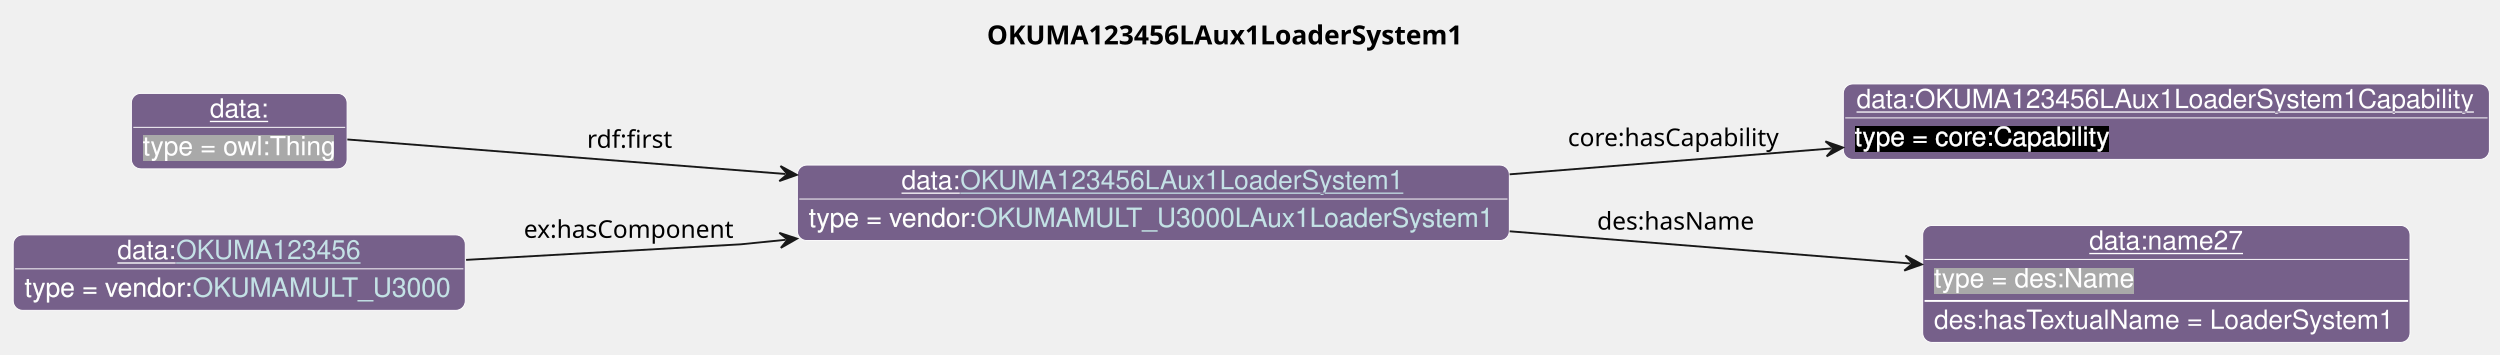
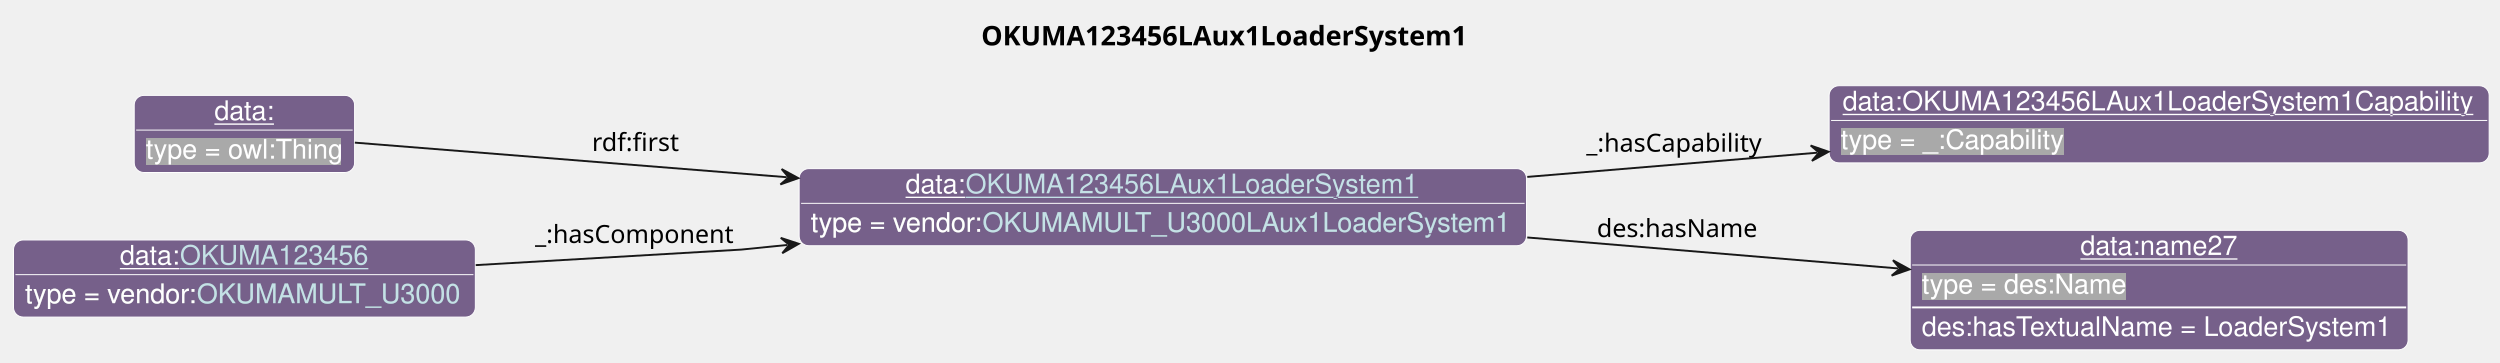
- <svg xmlns="http://www.w3.org/2000/svg" xmlns:xlink="http://www.w3.org/1999/xlink" contentStyleType="text/css" data-diagram-type="CLASS" height="188px" preserveAspectRatio="none" style="width:1325px;height:188px;background:#FFFFFF;" version="1.1" viewBox="0 0 1325 188" width="1325px" zoomAndPan="magnify">
+ <svg xmlns="http://www.w3.org/2000/svg" xmlns:xlink="http://www.w3.org/1999/xlink" contentStyleType="text/css" data-diagram-type="CLASS" height="188px" preserveAspectRatio="none" style="width:1297px;height:188px;background:#FFFFFF;" version="1.1" viewBox="0 0 1297 188" width="1297px" zoomAndPan="magnify">
  <defs>
-     <filter height="1" id="b19aykvbbzoegp0" width="1" x="0" y="0">
+     <filter height="1" id="b16e02qogx8ahy0" width="1" x="0" y="0">
      <feFlood flood-color="#76608A" result="flood" />
      <feComposite in="SourceGraphic" in2="flood" operator="over" />
    </filter>
-     <filter height="1" id="b19aykvbbzoegp1" width="1" x="0" y="0">
-       <feFlood flood-color="#000000" result="flood" />
-       <feComposite in="SourceGraphic" in2="flood" operator="over" />
-     </filter>
-     <filter height="1" id="b19aykvbbzoegp2" width="1" x="0" y="0">
+     <filter height="1" id="b16e02qogx8ahy1" width="1" x="0" y="0">
      <feFlood flood-color="#A9A9A9" result="flood" />
      <feComposite in="SourceGraphic" in2="flood" operator="over" />
    </filter>
  </defs>
  <g>
    <g class="title" data-source-line="13">
-       <text fill="#000000" font-family="sans-serif" font-size="14" font-weight="bold" lengthAdjust="spacing" textLength="265.275" x="523.052" y="23.535">OKUMA123456LAux1LoaderSystem1</text>
+       <text fill="#000000" font-family="sans-serif" font-size="14" font-weight="bold" lengthAdjust="spacing" textLength="265.275" x="509.052" y="23.535">OKUMA123456LAux1LoaderSystem1</text>
    </g>
    <g class="entity" data-entity="o0" data-source-line="131" data-uid="ent0002" id="entity_o0">
-       <rect fill="#76608A" height="40" rx="5" ry="5" style="stroke:#FFFFFF;stroke-width:0.5;" width="377.353" x="422.6" y="87.488" />
-       <text fill="#FFFFFF" font-family="Helvetica" font-size="14" lengthAdjust="spacing" text-decoration="underline" textLength="31.138" x="477.805" y="100.269">data:</text>
+       <rect fill="#76608A" height="40" rx="5" ry="5" style="stroke:#FFFFFF;stroke-width:0.5;" width="377.353" x="414.6" y="87.488" />
+       <text fill="#FFFFFF" font-family="Helvetica" font-size="14" lengthAdjust="spacing" text-decoration="underline" textLength="31.138" x="469.805" y="100.269">data:</text>
      <a href="./OKUMA123456LAux1LoaderSystem1.html" target="_top" title="./OKUMA123456LAux1LoaderSystem1.html" xlink:actuate="onRequest" xlink:href="./OKUMA123456LAux1LoaderSystem1.html" xlink:show="new" xlink:title="./OKUMA123456LAux1LoaderSystem1.html" xlink:type="simple">
-         <text fill="#C4E1E6" font-family="Helvetica" font-size="14" lengthAdjust="spacing" text-decoration="underline" textLength="235.806" x="508.943" y="100.269">OKUMA123456LAux1LoaderSystem1</text>
+         <text fill="#C4E1E6" font-family="Helvetica" font-size="14" lengthAdjust="spacing" text-decoration="underline" textLength="235.806" x="500.943" y="100.269">OKUMA123456LAux1LoaderSystem1</text>
      </a>
-       <line style="stroke:#FFFFFF;stroke-width:0.5;" x1="423.6" x2="798.953" y1="105.488" y2="105.488" />
-       <text fill="#FFFFFF" filter="url(#b19aykvbbzoegp0)" font-family="Helvetica" font-size="14" lengthAdjust="spacing" textLength="89.113" x="428.6" y="120.269">type = vendor:</text>
+       <line style="stroke:#FFFFFF;stroke-width:0.5;" x1="415.6" x2="790.953" y1="105.488" y2="105.488" />
+       <text fill="#FFFFFF" filter="url(#b16e02qogx8ahy0)" font-family="Helvetica" font-size="14" lengthAdjust="spacing" textLength="89.113" x="420.6" y="120.269">type = vendor:</text>
      <a href="../OKUMA.html#OKUMAMULT_U3000LAux1LoaderSystem1" target="_top" title="../OKUMA.html#OKUMAMULT_U3000LAux1LoaderSystem1" xlink:actuate="onRequest" xlink:href="../OKUMA.html#OKUMAMULT_U3000LAux1LoaderSystem1" xlink:show="new" xlink:title="../OKUMA.html#OKUMAMULT_U3000LAux1LoaderSystem1" xlink:type="simple">
-         <text fill="#C4E1E6" filter="url(#b19aykvbbzoegp0)" font-family="Helvetica" font-size="14" lengthAdjust="spacing" textLength="276.24" x="517.713" y="120.269">OKUMAMULT_U3000LAux1LoaderSystem1</text>
-         <line style="stroke:#76608A;stroke-width:0.5;" x1="517.713" x2="793.953" y1="121.269" y2="121.269" />
+         <text fill="#C4E1E6" filter="url(#b16e02qogx8ahy0)" font-family="Helvetica" font-size="14" lengthAdjust="spacing" textLength="276.24" x="509.713" y="120.269">OKUMAMULT_U3000LAux1LoaderSystem1</text>
+         <line style="stroke:#76608A;stroke-width:0.5;" x1="509.713" x2="785.953" y1="121.269" y2="121.269" />
      </a>
    </g>
    <g class="entity" data-entity="o1" data-source-line="131" data-uid="ent0003" id="entity_o1">
-       <rect fill="#76608A" height="40" rx="5" ry="5" style="stroke:#FFFFFF;stroke-width:0.5;" width="342.419" x="976.96" y="44.488" />
-       <text fill="#FFFFFF" font-family="Helvetica" font-size="14" lengthAdjust="spacing" text-decoration="underline" textLength="328.419" x="983.96" y="57.269">data:OKUMA123456LAux1LoaderSystem1Capability</text>
-       <line style="stroke:#FFFFFF;stroke-width:0.5;" x1="977.96" x2="1318.379" y1="62.488" y2="62.488" />
-       <text fill="#FFFFFF" filter="url(#b19aykvbbzoegp1)" font-family="Helvetica" font-size="14" lengthAdjust="spacing" textLength="135.017" x="982.96" y="77.269">type = core:Capability</text>
+       <rect fill="#76608A" height="40" rx="5" ry="5" style="stroke:#FFFFFF;stroke-width:0.5;" width="342.419" x="948.96" y="44.488" />
+       <text fill="#FFFFFF" font-family="Helvetica" font-size="14" lengthAdjust="spacing" text-decoration="underline" textLength="328.419" x="955.96" y="57.269">data:OKUMA123456LAux1LoaderSystem1Capability</text>
+       <line style="stroke:#FFFFFF;stroke-width:0.5;" x1="949.96" x2="1290.379" y1="62.488" y2="62.488" />
+       <text fill="#FFFFFF" filter="url(#b16e02qogx8ahy1)" font-family="Helvetica" font-size="14" lengthAdjust="spacing" textLength="115.568" x="954.96" y="77.269">type = _:Capability</text>
    </g>
    <g class="entity" data-entity="o2" data-source-line="131" data-uid="ent0004" id="entity_o2">
-       <rect fill="#76608A" height="62" rx="5" ry="5" style="stroke:#FFFFFF;stroke-width:0.5;" width="258.299" x="1019.02" y="119.488" />
-       <text fill="#FFFFFF" font-family="Helvetica" font-size="14" lengthAdjust="spacing" text-decoration="underline" textLength="81.731" x="1107.304" y="132.269">data:name27</text>
-       <line style="stroke:#FFFFFF;stroke-width:0.5;" x1="1020.02" x2="1276.319" y1="137.488" y2="137.488" />
-       <text fill="#FFFFFF" filter="url(#b19aykvbbzoegp2)" font-family="Helvetica" font-size="14" lengthAdjust="spacing" textLength="106.224" x="1025.02" y="152.269">type = des:Name</text>
-       <line style="stroke:#FFFFFF;stroke-width:1;" x1="1020.02" x2="1276.319" y1="159.488" y2="159.488" />
-       <text fill="#FFFFFF" font-family="Helvetica" font-size="14" lengthAdjust="spacing" textLength="246.299" x="1025.02" y="174.269">des:hasTextualName = LoaderSystem1</text>
+       <rect fill="#76608A" height="62" rx="5" ry="5" style="stroke:#FFFFFF;stroke-width:0.5;" width="258.299" x="991.02" y="119.488" />
+       <text fill="#FFFFFF" font-family="Helvetica" font-size="14" lengthAdjust="spacing" text-decoration="underline" textLength="81.731" x="1079.304" y="132.269">data:name27</text>
+       <line style="stroke:#FFFFFF;stroke-width:0.5;" x1="992.02" x2="1248.319" y1="137.488" y2="137.488" />
+       <text fill="#FFFFFF" filter="url(#b16e02qogx8ahy1)" font-family="Helvetica" font-size="14" lengthAdjust="spacing" textLength="106.224" x="997.02" y="152.269">type = des:Name</text>
+       <line style="stroke:#FFFFFF;stroke-width:1;" x1="992.02" x2="1248.319" y1="159.488" y2="159.488" />
+       <text fill="#FFFFFF" font-family="Helvetica" font-size="14" lengthAdjust="spacing" textLength="246.299" x="997.02" y="174.269">des:hasTextualName = LoaderSystem1</text>
    </g>
    <g class="entity" data-entity="o3" data-source-line="131" data-uid="ent0005" id="entity_o3">
      <rect fill="#76608A" height="40" rx="5" ry="5" style="stroke:#FFFFFF;stroke-width:0.5;" width="114.334" x="69.63" y="49.488" />
      <text fill="#FFFFFF" font-family="Helvetica" font-size="14" lengthAdjust="spacing" text-decoration="underline" textLength="31.138" x="111.228" y="62.269">data:</text>
      <line style="stroke:#FFFFFF;stroke-width:0.5;" x1="70.63" x2="182.964" y1="67.488" y2="67.488" />
-       <text fill="#FFFFFF" filter="url(#b19aykvbbzoegp2)" font-family="Helvetica" font-size="14" lengthAdjust="spacing" textLength="102.334" x="75.63" y="82.269">type = owl:Thing</text>
+       <text fill="#FFFFFF" filter="url(#b16e02qogx8ahy1)" font-family="Helvetica" font-size="14" lengthAdjust="spacing" textLength="102.334" x="75.63" y="82.269">type = owl:Thing</text>
    </g>
    <g class="entity" data-entity="o4" data-source-line="131" data-uid="ent0006" id="entity_o4">
      <rect fill="#76608A" height="40" rx="5" ry="5" style="stroke:#FFFFFF;stroke-width:0.5;" width="239.602" x="7" y="124.488" />
      <text fill="#FFFFFF" font-family="Helvetica" font-size="14" lengthAdjust="spacing" text-decoration="underline" textLength="31.138" x="62.205" y="137.269">data:</text>
      <a href="./OKUMA123456.html" target="_top" title="./OKUMA123456.html" xlink:actuate="onRequest" xlink:href="./OKUMA123456.html" xlink:show="new" xlink:title="./OKUMA123456.html" xlink:type="simple">
        <text fill="#C4E1E6" font-family="Helvetica" font-size="14" lengthAdjust="spacing" text-decoration="underline" textLength="98.055" x="93.343" y="137.269">OKUMA123456</text>
      </a>
      <line style="stroke:#FFFFFF;stroke-width:0.5;" x1="8" x2="245.602" y1="142.488" y2="142.488" />
-       <text fill="#FFFFFF" filter="url(#b19aykvbbzoegp0)" font-family="Helvetica" font-size="14" lengthAdjust="spacing" textLength="89.113" x="13" y="157.269">type = vendor:</text>
+       <text fill="#FFFFFF" filter="url(#b16e02qogx8ahy0)" font-family="Helvetica" font-size="14" lengthAdjust="spacing" textLength="89.113" x="13" y="157.269">type = vendor:</text>
      <a href="../OKUMA.html#OKUMAMULT_U3000" target="_top" title="../OKUMA.html#OKUMAMULT_U3000" xlink:actuate="onRequest" xlink:href="../OKUMA.html#OKUMAMULT_U3000" xlink:show="new" xlink:title="../OKUMA.html#OKUMAMULT_U3000" xlink:type="simple">
-         <text fill="#C4E1E6" filter="url(#b19aykvbbzoegp0)" font-family="Helvetica" font-size="14" lengthAdjust="spacing" textLength="138.489" x="102.113" y="157.269">OKUMAMULT_U3000</text>
+         <text fill="#C4E1E6" filter="url(#b16e02qogx8ahy0)" font-family="Helvetica" font-size="14" lengthAdjust="spacing" textLength="138.489" x="102.113" y="157.269">OKUMAMULT_U3000</text>
        <line style="stroke:#76608A;stroke-width:0.5;" x1="102.113" x2="240.602" y1="158.269" y2="158.269" />
      </a>
    </g>
    <g class="link" data-entity-1="o0" data-entity-2="o1" data-source-line="195" data-uid="lnk7" id="link_o0_o1">
-       <path codeLine="195" d="M800.11,92.388 C857.6,87.768 914.519,83.189 970.789,78.669" fill="none" id="o0-to-o1" style="stroke:#181818;stroke-width:1;" />
-       <polygon fill="#181818" points="976.77,78.188,967.479,74.922,971.786,78.589,968.119,82.896,976.77,78.188" style="stroke:#181818;stroke-width:1;" />
-       <text fill="#000000" font-family="sans-serif" font-size="13" lengthAdjust="spacing" textLength="115.838" x="830.96" y="77.437">core:hasCapability</text>
+       <path codeLine="195" d="M792.35,91.778 C843.49,87.508 892.591,83.407 942.691,79.227" fill="none" id="o0-to-o1" style="stroke:#181818;stroke-width:1;" />
+       <polygon fill="#181818" points="948.67,78.728,939.369,75.49,943.687,79.144,940.034,83.463,948.67,78.728" style="stroke:#181818;stroke-width:1;" />
+       <text fill="#000000" font-family="sans-serif" font-size="13" lengthAdjust="spacing" textLength="95.132" x="822.96" y="78.707">_:hasCapability</text>
    </g>
    <g class="link" data-entity-1="o0" data-entity-2="o2" data-source-line="195" data-uid="lnk8" id="link_o0_o2">
-       <path codeLine="195" d="M800.11,122.588 C872.35,128.398 947.149,134.407 1012.579,139.667" fill="none" id="o0-to-o2" style="stroke:#181818;stroke-width:1;" />
-       <polygon fill="#181818" points="1018.56,140.148,1009.909,135.44,1013.576,139.748,1009.268,143.414,1018.56,140.148" style="stroke:#181818;stroke-width:1;" />
-       <text fill="#000000" font-family="sans-serif" font-size="13" lengthAdjust="spacing" textLength="84.202" x="846.46" y="121.707">des:hasName</text>
+       <path codeLine="195" d="M792.35,123.198 C858.28,128.698 924.791,134.259 984.711,139.259" fill="none" id="o0-to-o2" style="stroke:#181818;stroke-width:1;" />
+       <polygon fill="#181818" points="990.69,139.758,982.054,135.024,985.707,139.343,981.389,142.996,990.69,139.758" style="stroke:#181818;stroke-width:1;" />
+       <text fill="#000000" font-family="sans-serif" font-size="13" lengthAdjust="spacing" textLength="84.202" x="828.46" y="122.987">des:hasName</text>
    </g>
    <g class="link" data-entity-1="o3" data-entity-2="o0" data-source-line="195" data-uid="lnk9" id="link_o3_o0">
-       <path codeLine="195" d="M184.09,73.918 C242.51,78.518 331.099,85.497 416.339,92.217" fill="none" id="o3-to-o0" style="stroke:#181818;stroke-width:1;" />
-       <polygon fill="#181818" points="422.32,92.688,413.662,87.993,417.336,92.295,413.034,95.969,422.32,92.688" style="stroke:#181818;stroke-width:1;" />
-       <text fill="#000000" font-family="sans-serif" font-size="13" lengthAdjust="spacing" textLength="47.741" x="311.1" y="78.347">rdf:first</text>
+       <path codeLine="195" d="M184.09,73.998 C240.86,78.538 325.679,85.34 408.179,91.94" fill="none" id="o3-to-o0" style="stroke:#181818;stroke-width:1;" />
+       <polygon fill="#181818" points="414.16,92.418,405.508,87.713,409.176,92.02,404.87,95.688,414.16,92.418" style="stroke:#181818;stroke-width:1;" />
+       <text fill="#000000" font-family="sans-serif" font-size="13" lengthAdjust="spacing" textLength="47.741" x="307.1" y="78.347">rdf:first</text>
    </g>
    <g class="link" data-entity-1="o4" data-entity-2="o0" data-source-line="195" data-uid="lnk10" id="link_o4_o0">
-       <path codeLine="195" d="M247.03,137.738 C317.32,133.748 392.6,129.488 392.6,129.488 C392.6,129.488 398.39,128.9 416.44,127.08" fill="none" id="o4-to-o0" style="stroke:#181818;stroke-width:1;" />
-       <polygon fill="#181818" points="422.41,126.478,413.054,123.401,417.435,126.98,413.857,131.361,422.41,126.478" style="stroke:#181818;stroke-width:1;" />
-       <text fill="#000000" font-family="sans-serif" font-size="13" lengthAdjust="spacing" textLength="114.728" x="277.6" y="126.057">ex:hasComponent</text>
+       <path codeLine="195" d="M246.81,137.538 C313.98,133.618 384.6,129.488 384.6,129.488 C384.6,129.488 390.39,128.9 408.44,127.08" fill="none" id="o4-to-o0" style="stroke:#181818;stroke-width:1;" />
+       <polygon fill="#181818" points="414.41,126.478,405.054,123.401,409.435,126.98,405.857,131.361,414.41,126.478" style="stroke:#181818;stroke-width:1;" />
+       <text fill="#000000" font-family="sans-serif" font-size="13" lengthAdjust="spacing" textLength="106.012" x="277.6" y="126.057">_:hasComponent</text>
    </g>
  </g>
</svg>
